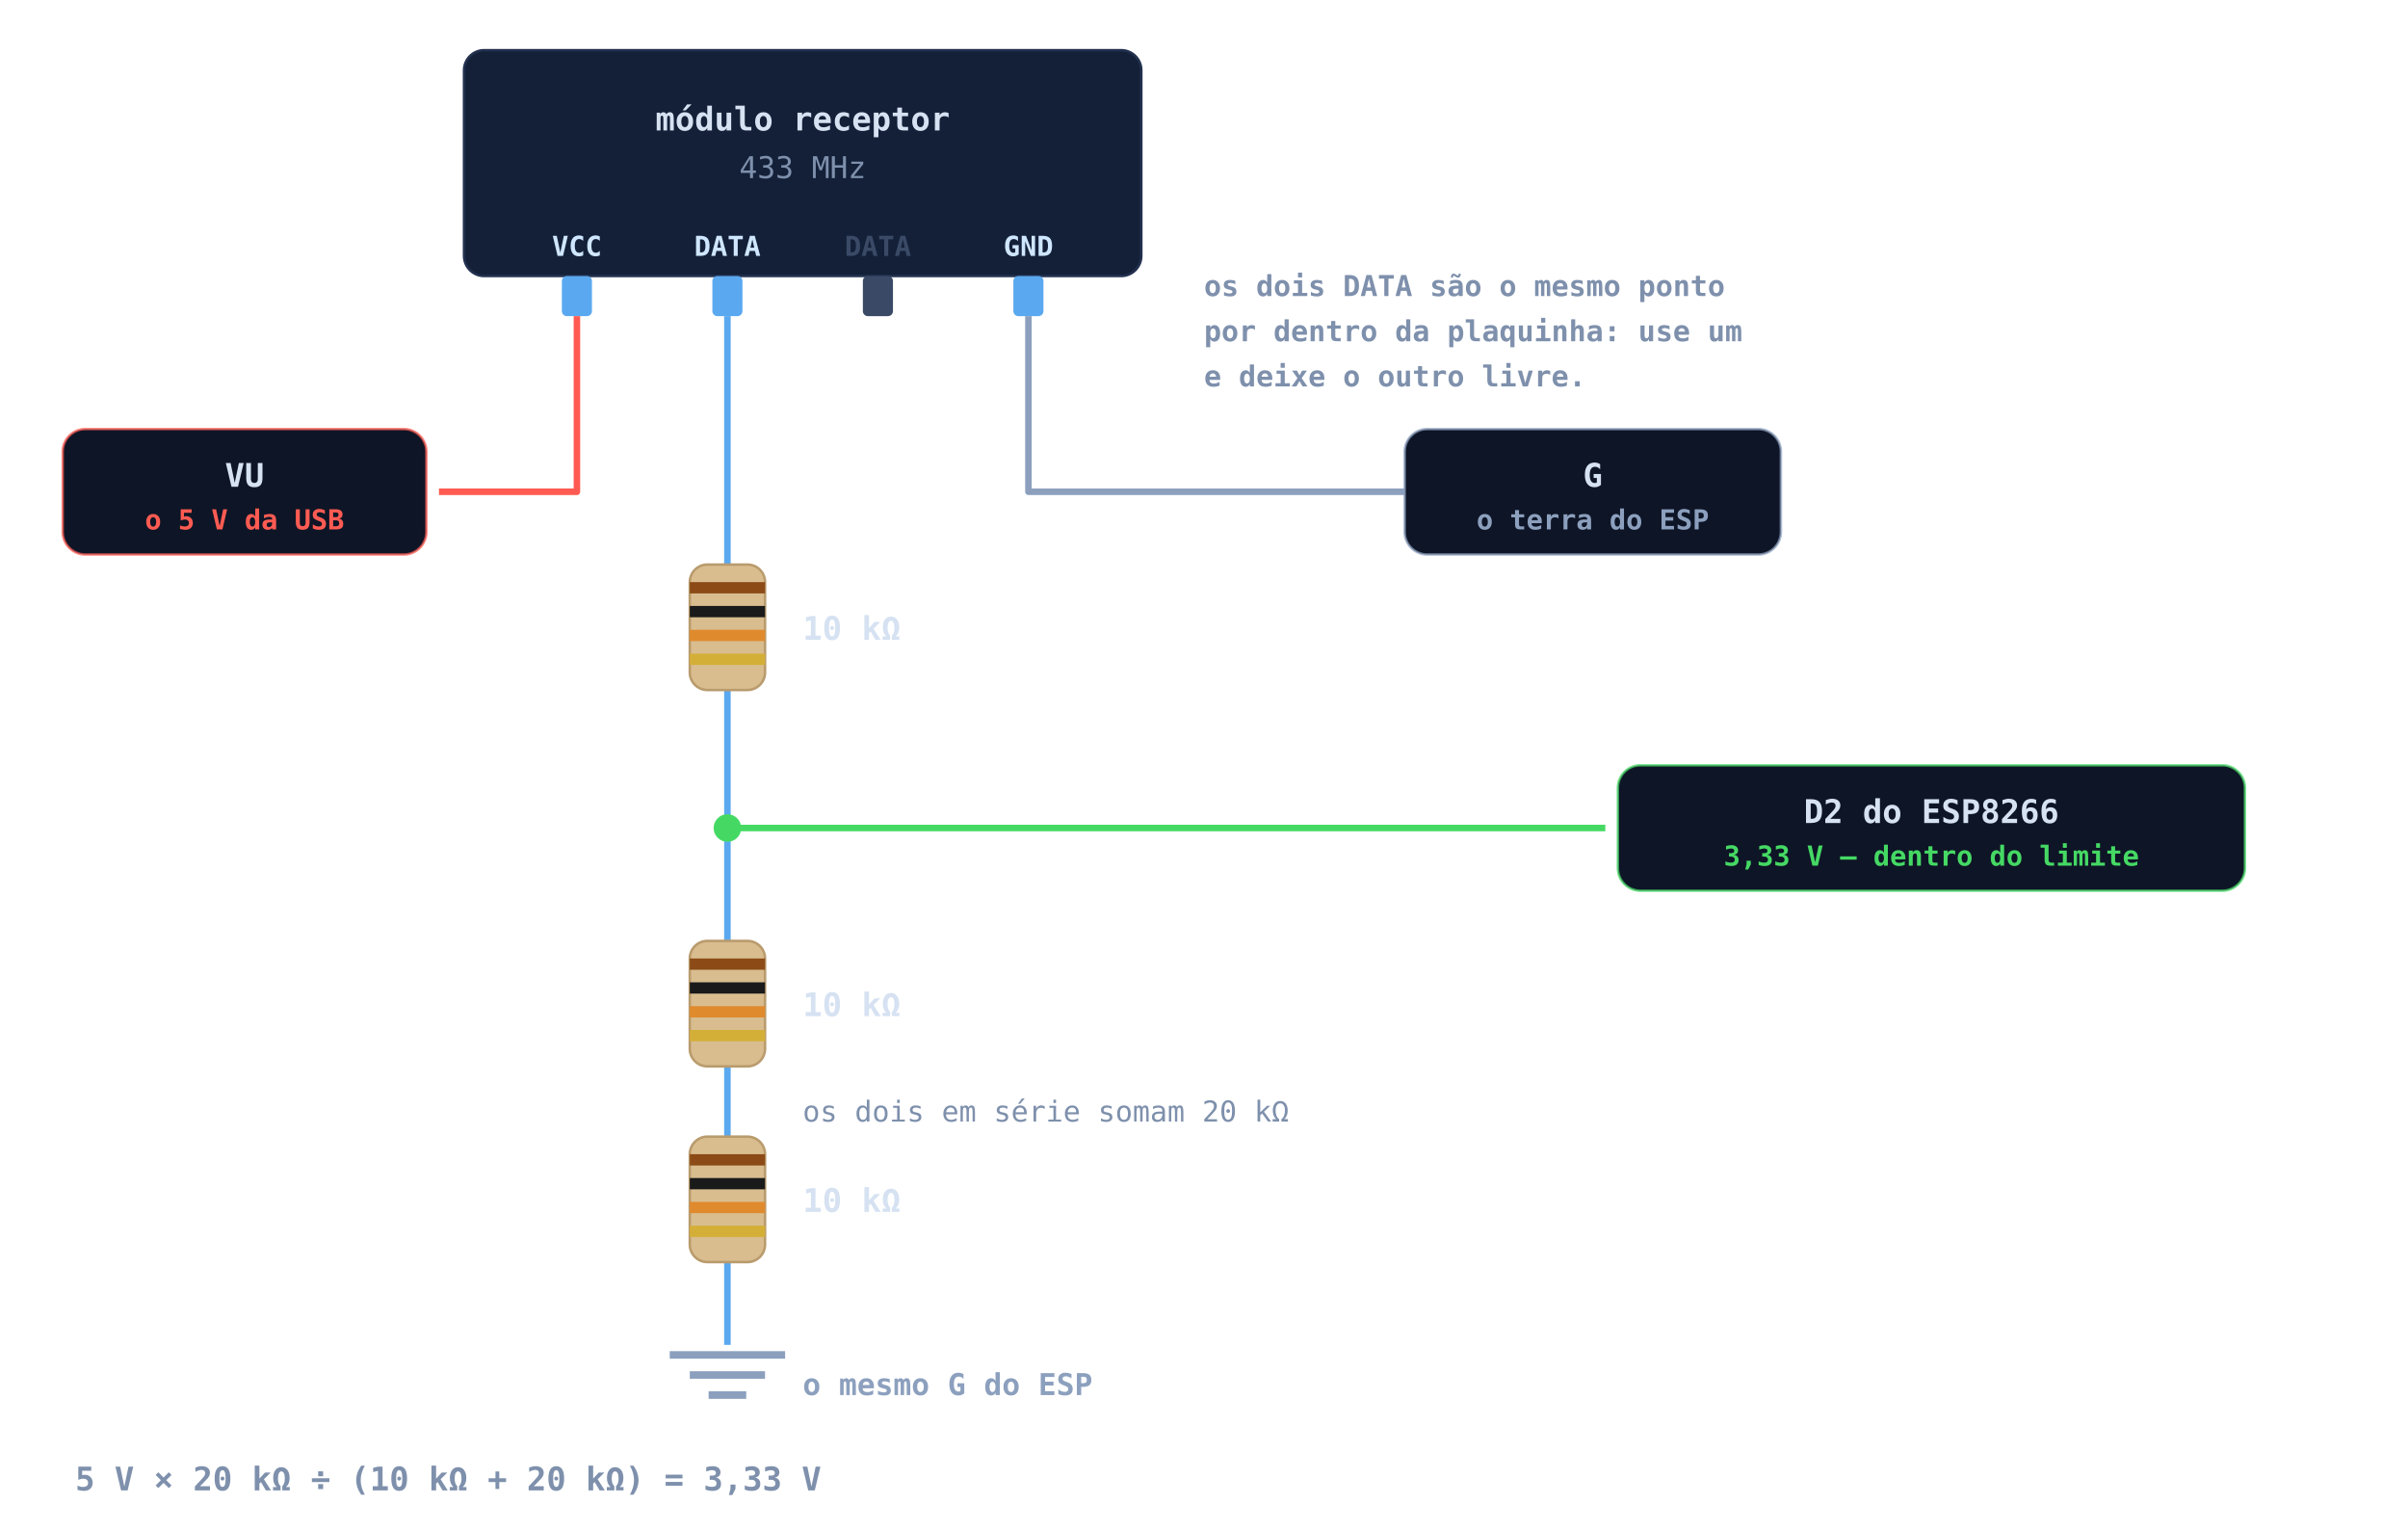
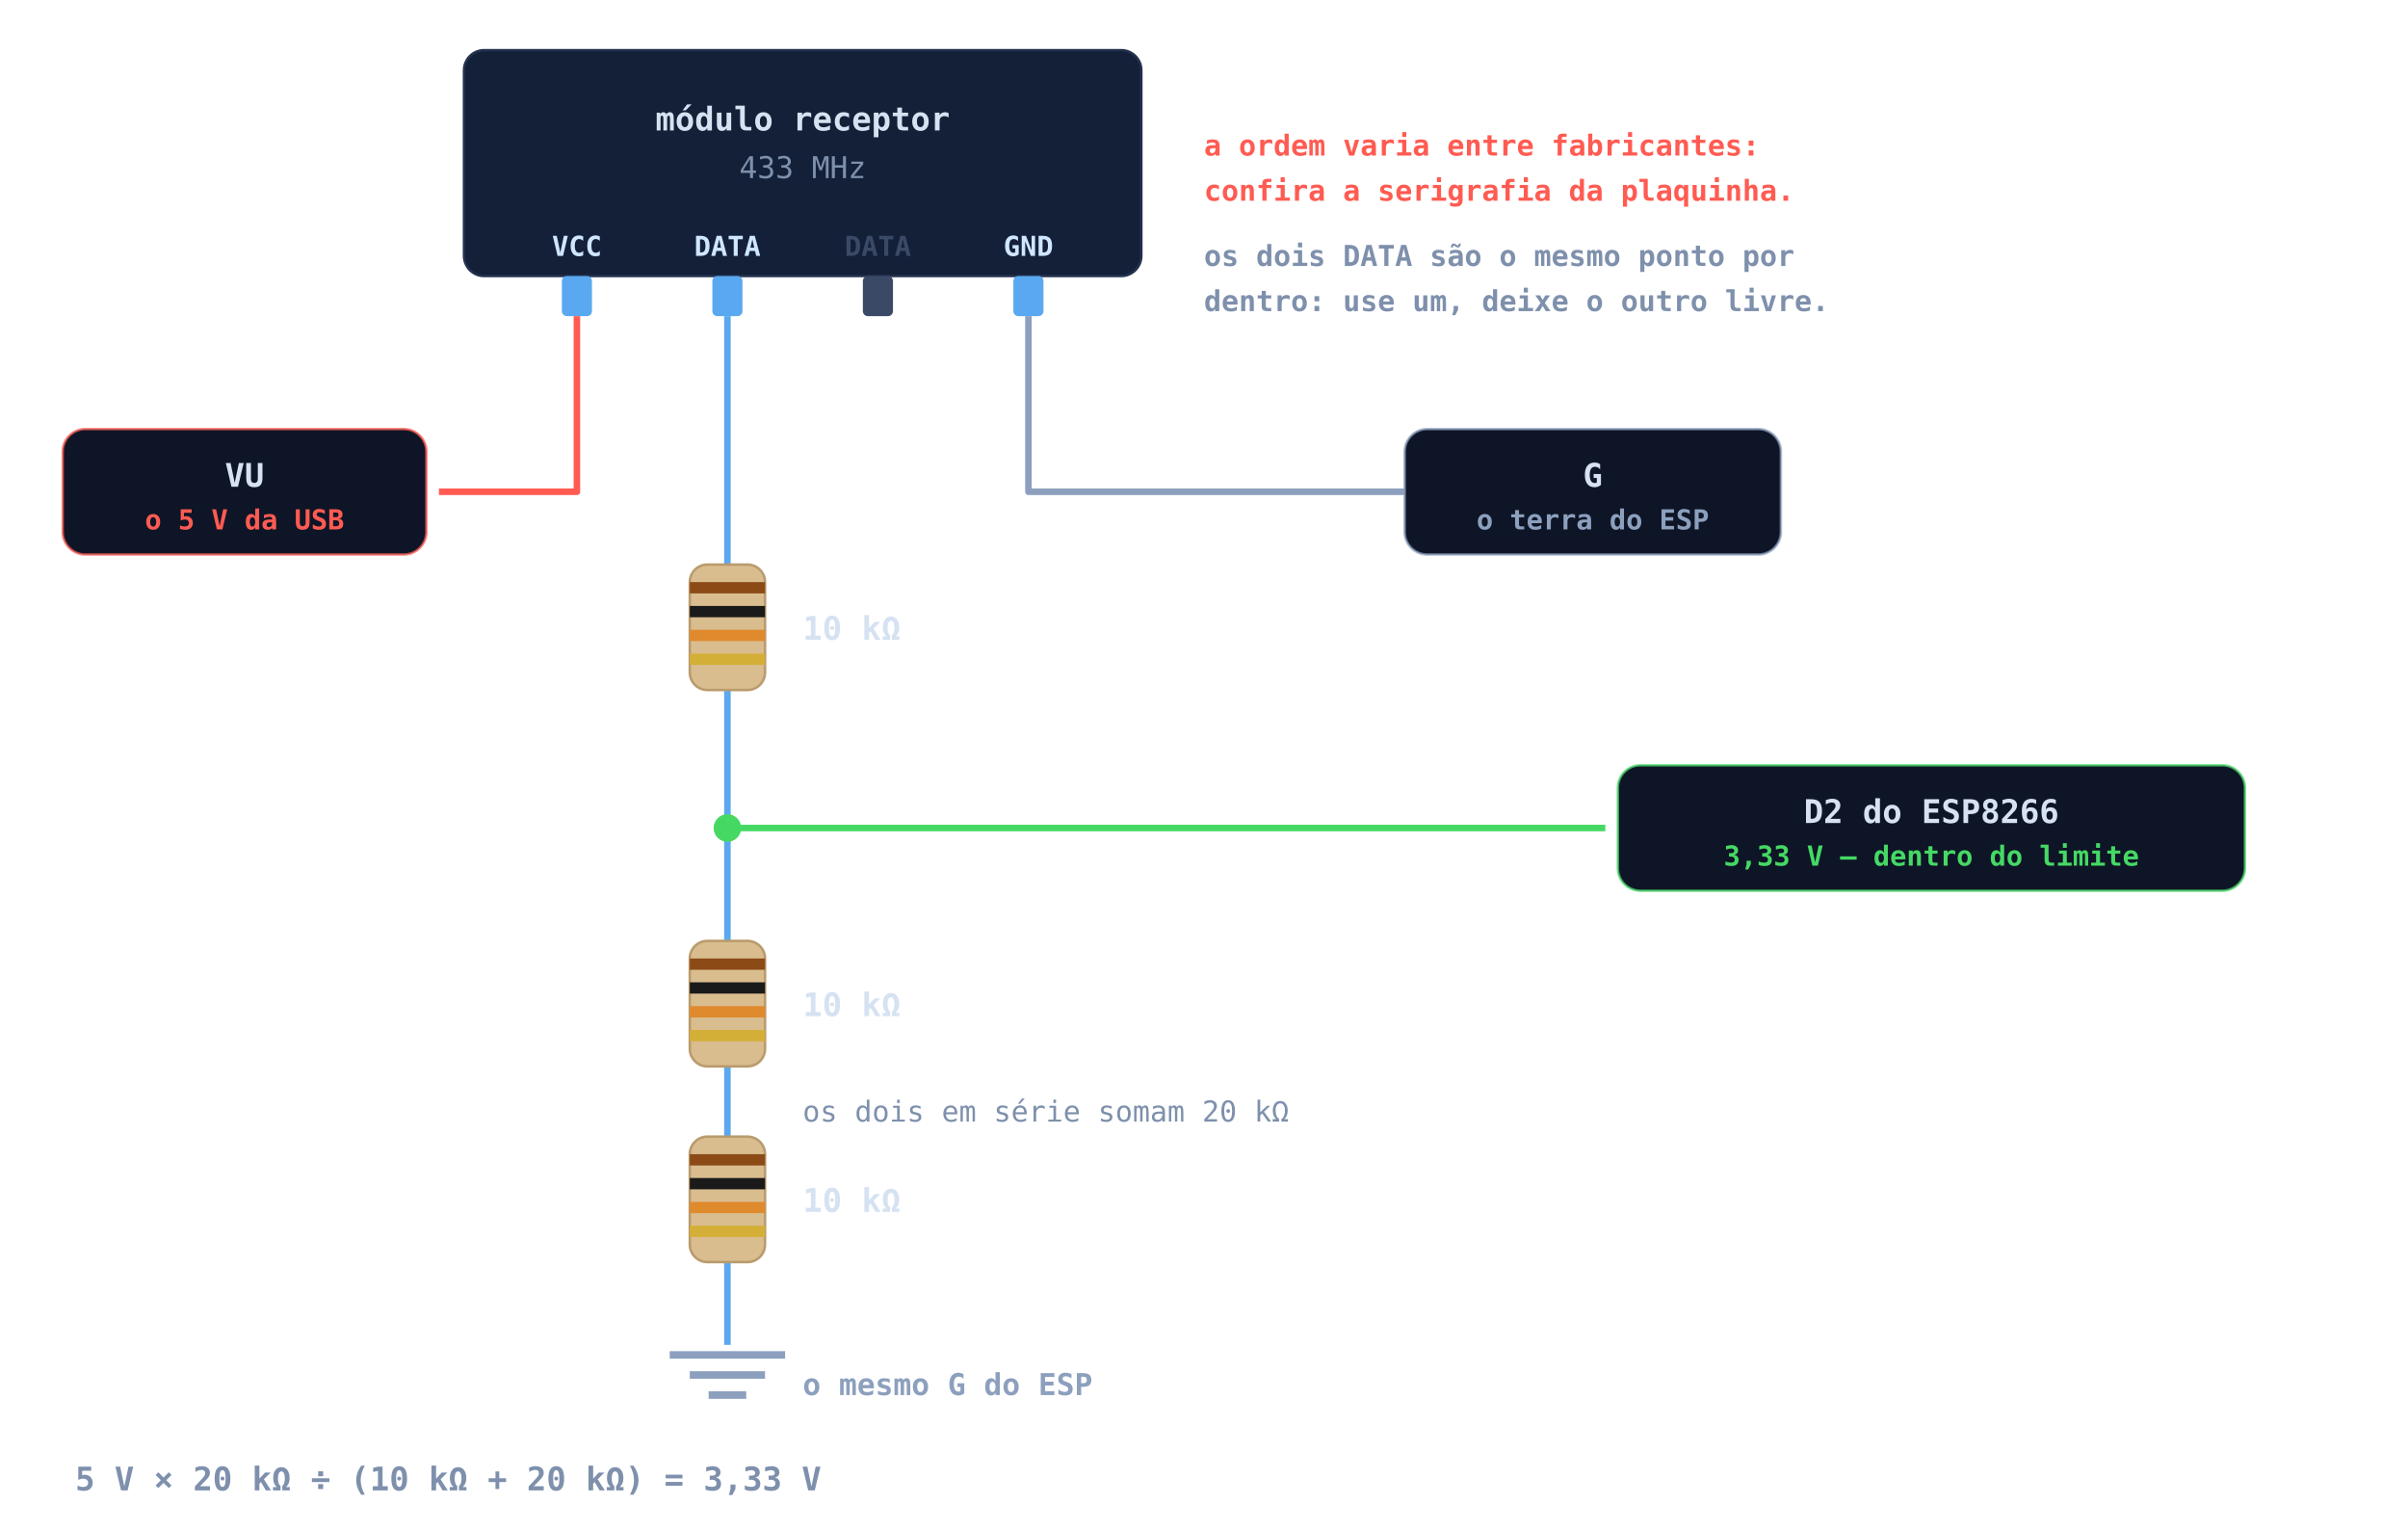
<svg xmlns="http://www.w3.org/2000/svg" viewBox="0 0 960 610" role="img" aria-labelledby="ddiv-t">
  <rect x="185" y="20" width="270" height="90" rx="8" fill="#132038" stroke="#22304E" />
  <text x="320.0" y="52.0" text-anchor="middle" font-family="'IBM Plex Mono','SFMono-Regular',ui-monospace,monospace" font-size="13" font-weight="700" fill="#D6E2F2">módulo receptor</text>
  <text x="320.0" y="71.0" text-anchor="middle" font-family="'IBM Plex Mono','SFMono-Regular',ui-monospace,monospace" font-size="12" font-weight="500" fill="#7E90AC">433 MHz</text>
  <rect x="224" y="110" width="12" height="16" rx="2" fill="#5AA9F0" />
  <text x="230.0" y="102.0" text-anchor="middle" font-family="'IBM Plex Mono','SFMono-Regular',ui-monospace,monospace" font-size="11" font-weight="700" fill="#CFE6FF">VCC</text>
  <rect x="284" y="110" width="12" height="16" rx="2" fill="#5AA9F0" />
  <text x="290.0" y="102.0" text-anchor="middle" font-family="'IBM Plex Mono','SFMono-Regular',ui-monospace,monospace" font-size="11" font-weight="700" fill="#CFE6FF">DATA</text>
  <rect x="344" y="110" width="12" height="16" rx="2" fill="#3A4A66" />
  <text x="350.0" y="102.0" text-anchor="middle" font-family="'IBM Plex Mono','SFMono-Regular',ui-monospace,monospace" font-size="11" font-weight="700" fill="#3A4A66">DATA</text>
  <rect x="404" y="110" width="12" height="16" rx="2" fill="#5AA9F0" />
  <text x="410.0" y="102.0" text-anchor="middle" font-family="'IBM Plex Mono','SFMono-Regular',ui-monospace,monospace" font-size="11" font-weight="700" fill="#CFE6FF">GND</text>
-   <text x="480.0" y="118.0" text-anchor="start" font-family="'IBM Plex Mono','SFMono-Regular',ui-monospace,monospace" font-size="11.5" font-weight="600" fill="#7E90AC">os dois DATA são o mesmo ponto</text>
-   <text x="480.0" y="136.0" text-anchor="start" font-family="'IBM Plex Mono','SFMono-Regular',ui-monospace,monospace" font-size="11.5" font-weight="600" fill="#7E90AC">por dentro da plaquinha: use um</text>
-   <text x="480.0" y="154.0" text-anchor="start" font-family="'IBM Plex Mono','SFMono-Regular',ui-monospace,monospace" font-size="11.5" font-weight="600" fill="#7E90AC">e deixe o outro livre.</text>
+   <text x="480.0" y="62.0" text-anchor="start" font-family="'IBM Plex Mono','SFMono-Regular',ui-monospace,monospace" font-size="11.5" font-weight="700" fill="#FF5B52">a ordem varia entre fabricantes:</text>
+   <text x="480.0" y="80.0" text-anchor="start" font-family="'IBM Plex Mono','SFMono-Regular',ui-monospace,monospace" font-size="11.5" font-weight="700" fill="#FF5B52">confira a serigrafia da plaquinha.</text>
+   <text x="480.0" y="106.0" text-anchor="start" font-family="'IBM Plex Mono','SFMono-Regular',ui-monospace,monospace" font-size="11.5" font-weight="600" fill="#7E90AC">os dois DATA são o mesmo ponto por</text>
+   <text x="480.0" y="124.0" text-anchor="start" font-family="'IBM Plex Mono','SFMono-Regular',ui-monospace,monospace" font-size="11.5" font-weight="600" fill="#7E90AC">dentro: use um, deixe o outro livre.</text>
  <path d="M230 126 V196 H175" stroke="#FF5B52" stroke-width="2.6" fill="none" stroke-linejoin="round" />
  <rect x="25" y="171" width="145" height="50" rx="9" fill="#0E1526" stroke="#FF5B52" stroke-opacity="0.7" />
  <text x="97.5" y="194.0" text-anchor="middle" font-family="'IBM Plex Mono','SFMono-Regular',ui-monospace,monospace" font-size="13" font-weight="700" fill="#D6E2F2">VU</text>
  <text x="97.5" y="211.0" text-anchor="middle" font-family="'IBM Plex Mono','SFMono-Regular',ui-monospace,monospace" font-size="11" font-weight="600" fill="#FF5B52">o 5 V da USB</text>
  <path d="M410 126 V196 H560" stroke="#8CA0BE" stroke-width="2.6" fill="none" stroke-linejoin="round" />
  <rect x="560" y="171" width="150" height="50" rx="9" fill="#0E1526" stroke="#8CA0BE" stroke-opacity="0.7" />
  <text x="635.0" y="194.0" text-anchor="middle" font-family="'IBM Plex Mono','SFMono-Regular',ui-monospace,monospace" font-size="13" font-weight="700" fill="#D6E2F2">G</text>
  <text x="635.0" y="211.0" text-anchor="middle" font-family="'IBM Plex Mono','SFMono-Regular',ui-monospace,monospace" font-size="11" font-weight="600" fill="#8CA0BE">o terra do ESP</text>
  <path d="M290 126 V536" stroke="#5AA9F0" stroke-width="2.6" fill="none" />
  <rect x="275" y="225" width="30" height="50" rx="7" fill="#D9BD8F" stroke="#B99B6D" />
  <rect x="275" y="232.0" width="30" height="4.5" fill="#8B4A16" />
  <rect x="275" y="241.5" width="30" height="4.5" fill="#1A1A1A" />
  <rect x="275" y="251.0" width="30" height="4.5" fill="#E08A2E" />
  <rect x="275" y="260.5" width="30" height="4.5" fill="#D4AF37" />
  <text x="320.0" y="255.0" text-anchor="start" font-family="'IBM Plex Mono','SFMono-Regular',ui-monospace,monospace" font-size="13" font-weight="700" fill="#D6E2F2">10 kΩ</text>
  <rect x="275" y="375" width="30" height="50" rx="7" fill="#D9BD8F" stroke="#B99B6D" />
  <rect x="275" y="382.0" width="30" height="4.5" fill="#8B4A16" />
  <rect x="275" y="391.5" width="30" height="4.5" fill="#1A1A1A" />
  <rect x="275" y="401.0" width="30" height="4.5" fill="#E08A2E" />
  <rect x="275" y="410.5" width="30" height="4.5" fill="#D4AF37" />
  <text x="320.0" y="405.0" text-anchor="start" font-family="'IBM Plex Mono','SFMono-Regular',ui-monospace,monospace" font-size="13" font-weight="700" fill="#D6E2F2">10 kΩ</text>
  <rect x="275" y="453" width="30" height="50" rx="7" fill="#D9BD8F" stroke="#B99B6D" />
  <rect x="275" y="460.0" width="30" height="4.5" fill="#8B4A16" />
  <rect x="275" y="469.5" width="30" height="4.5" fill="#1A1A1A" />
  <rect x="275" y="479.0" width="30" height="4.5" fill="#E08A2E" />
  <rect x="275" y="488.5" width="30" height="4.5" fill="#D4AF37" />
  <text x="320.0" y="483.0" text-anchor="start" font-family="'IBM Plex Mono','SFMono-Regular',ui-monospace,monospace" font-size="13" font-weight="700" fill="#D6E2F2">10 kΩ</text>
  <text x="320.0" y="447.0" text-anchor="start" font-family="'IBM Plex Mono','SFMono-Regular',ui-monospace,monospace" font-size="11.5" font-weight="500" fill="#7E90AC">os dois em série somam 20 kΩ</text>
  <path d="M290 330 H640" stroke="#45D964" stroke-width="2.6" />
  <circle cx="290" cy="330" r="5.5" fill="#45D964" />
  <rect x="645" y="305" width="250" height="50" rx="9" fill="#0E1526" stroke="#45D964" stroke-opacity="0.7" />
  <text x="770.0" y="328.0" text-anchor="middle" font-family="'IBM Plex Mono','SFMono-Regular',ui-monospace,monospace" font-size="13" font-weight="700" fill="#D6E2F2">D2 do ESP8266</text>
  <text x="770.0" y="345.0" text-anchor="middle" font-family="'IBM Plex Mono','SFMono-Regular',ui-monospace,monospace" font-size="11" font-weight="600" fill="#45D964">3,33 V — dentro do limite</text>
  <path d="M267.0 540 H313.0" stroke="#8CA0BE" stroke-width="3" />
  <path d="M275.0 548 H305.0" stroke="#8CA0BE" stroke-width="3" />
  <path d="M282.5 556 H297.5" stroke="#8CA0BE" stroke-width="3" />
  <text x="320.0" y="556.0" text-anchor="start" font-family="'IBM Plex Mono','SFMono-Regular',ui-monospace,monospace" font-size="12" font-weight="600" fill="#8CA0BE">o mesmo G do ESP</text>
  <text x="30.0" y="594.0" text-anchor="start" font-family="'IBM Plex Mono','SFMono-Regular',ui-monospace,monospace" font-size="13" font-weight="600" fill="#7E90AC">5 V × 20 kΩ ÷ (10 kΩ + 20 kΩ) = 3,33 V</text>
</svg>
